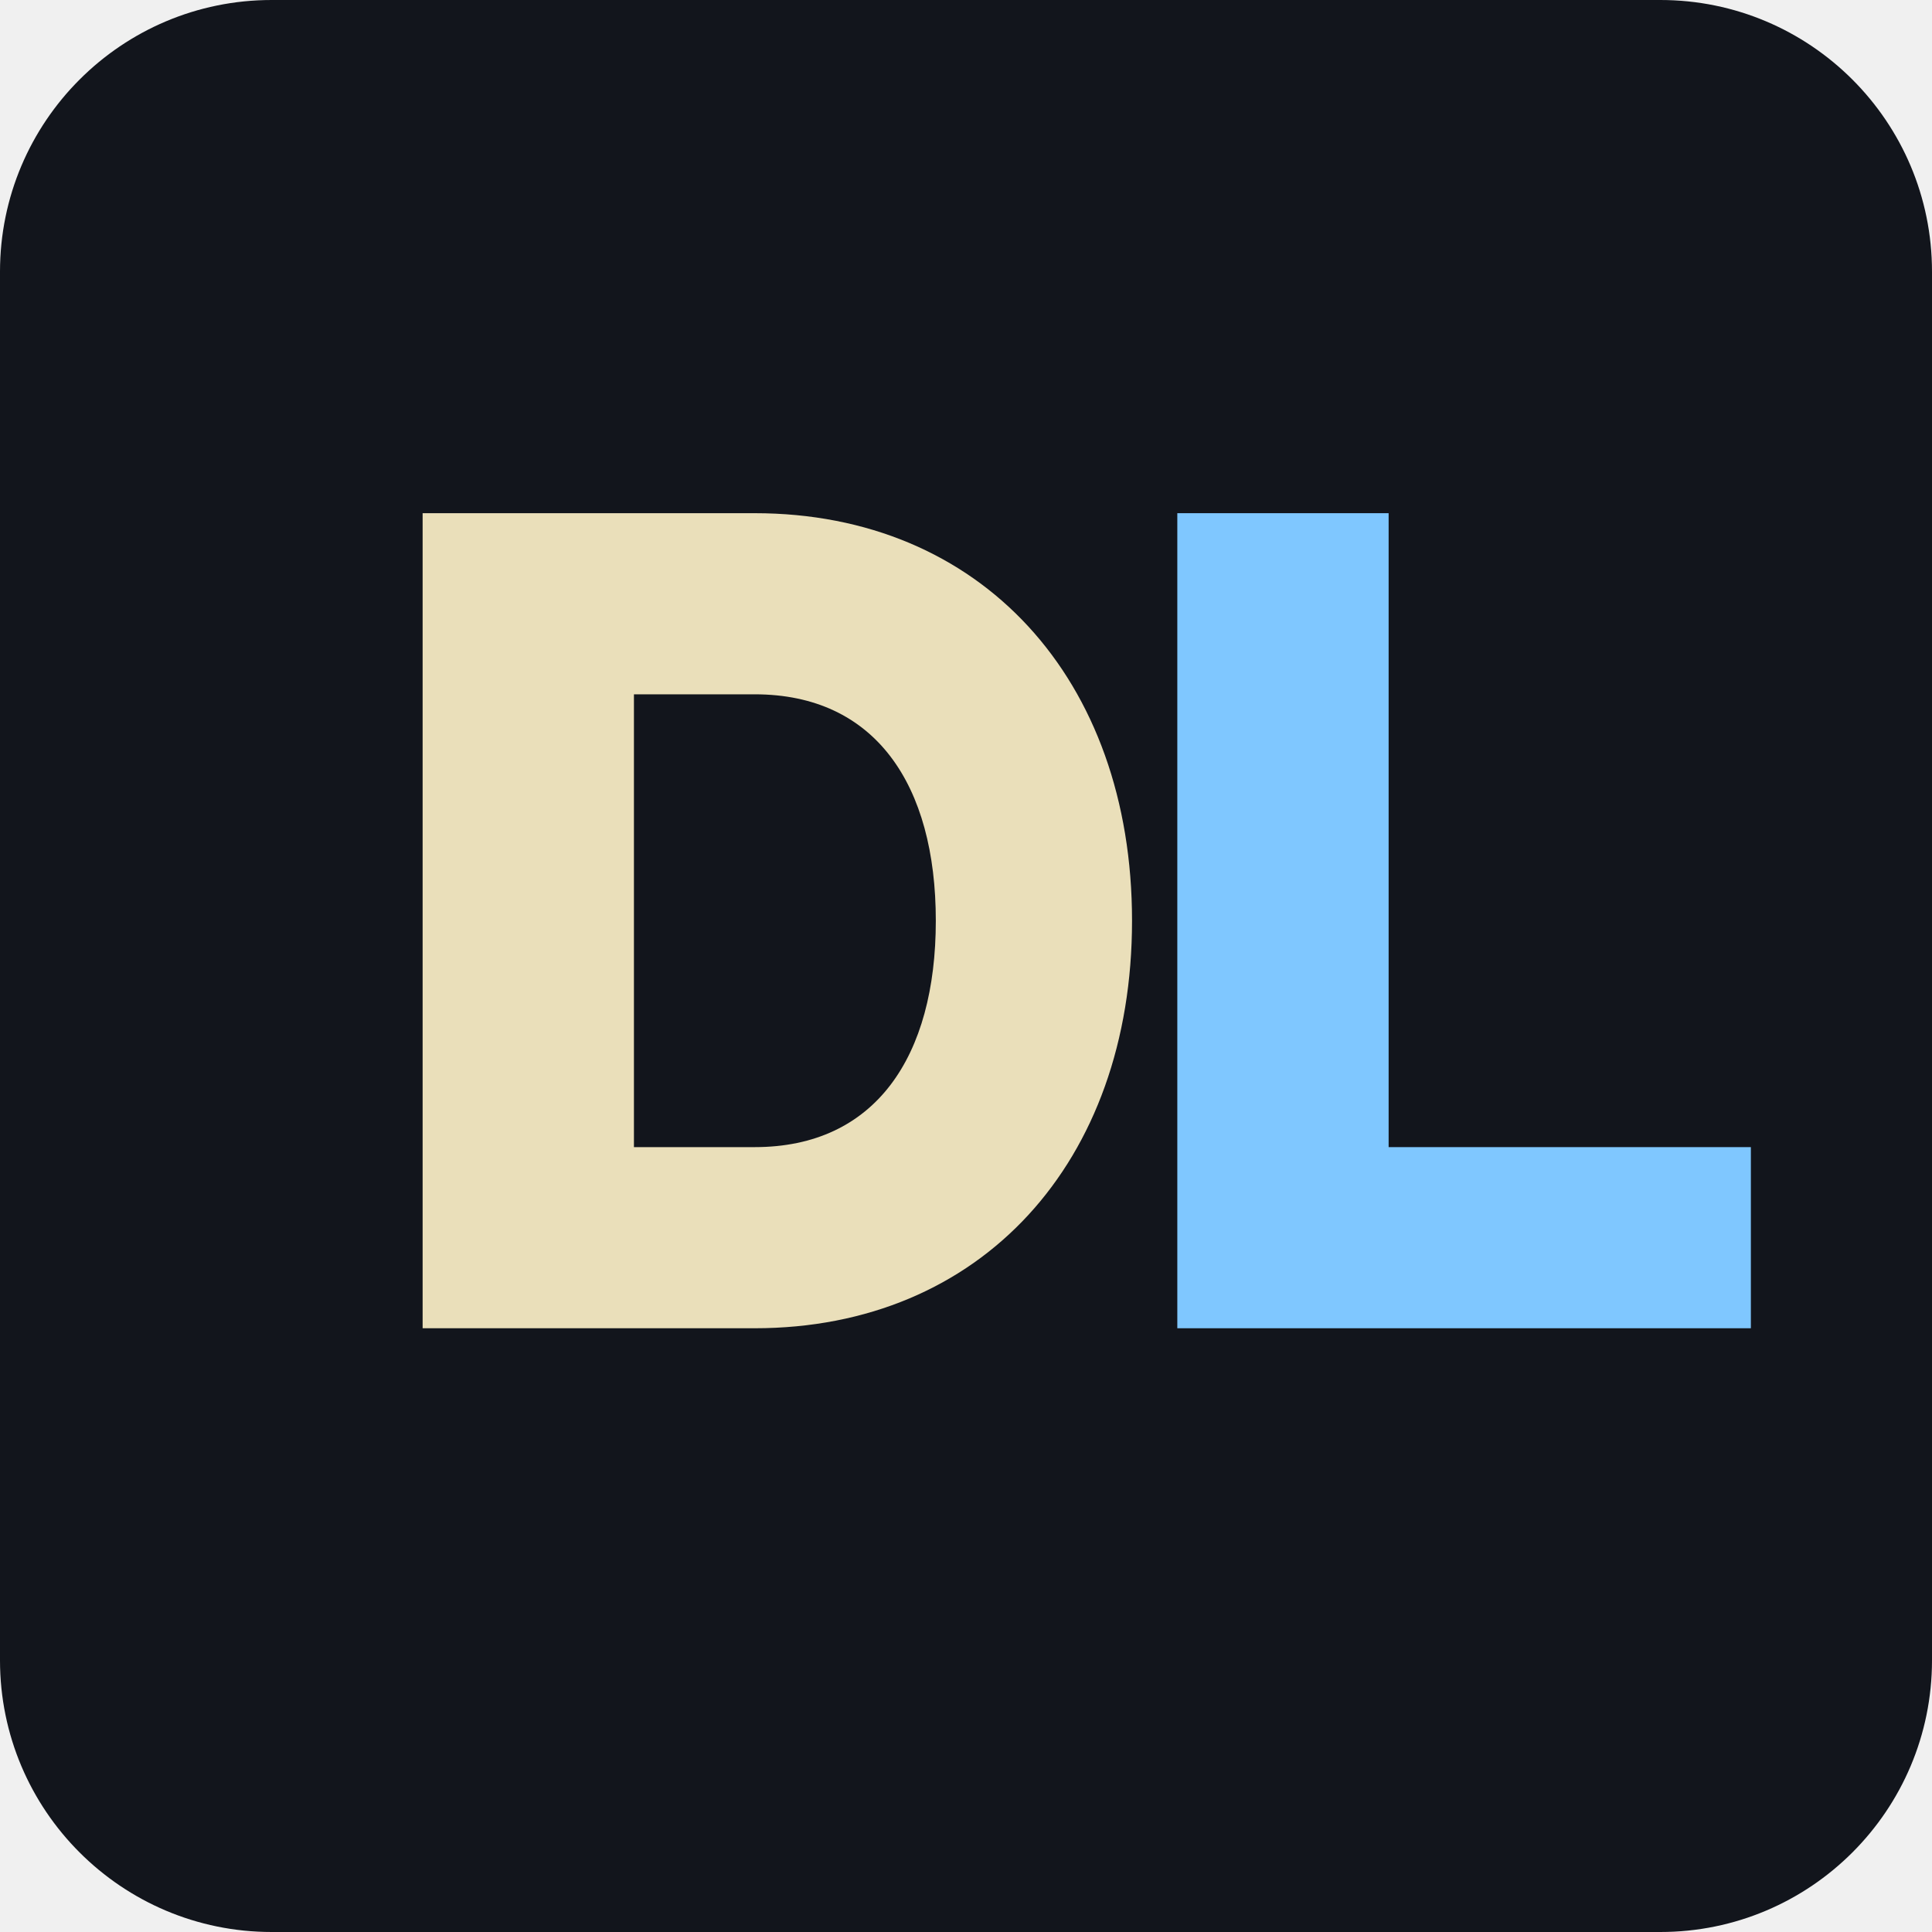
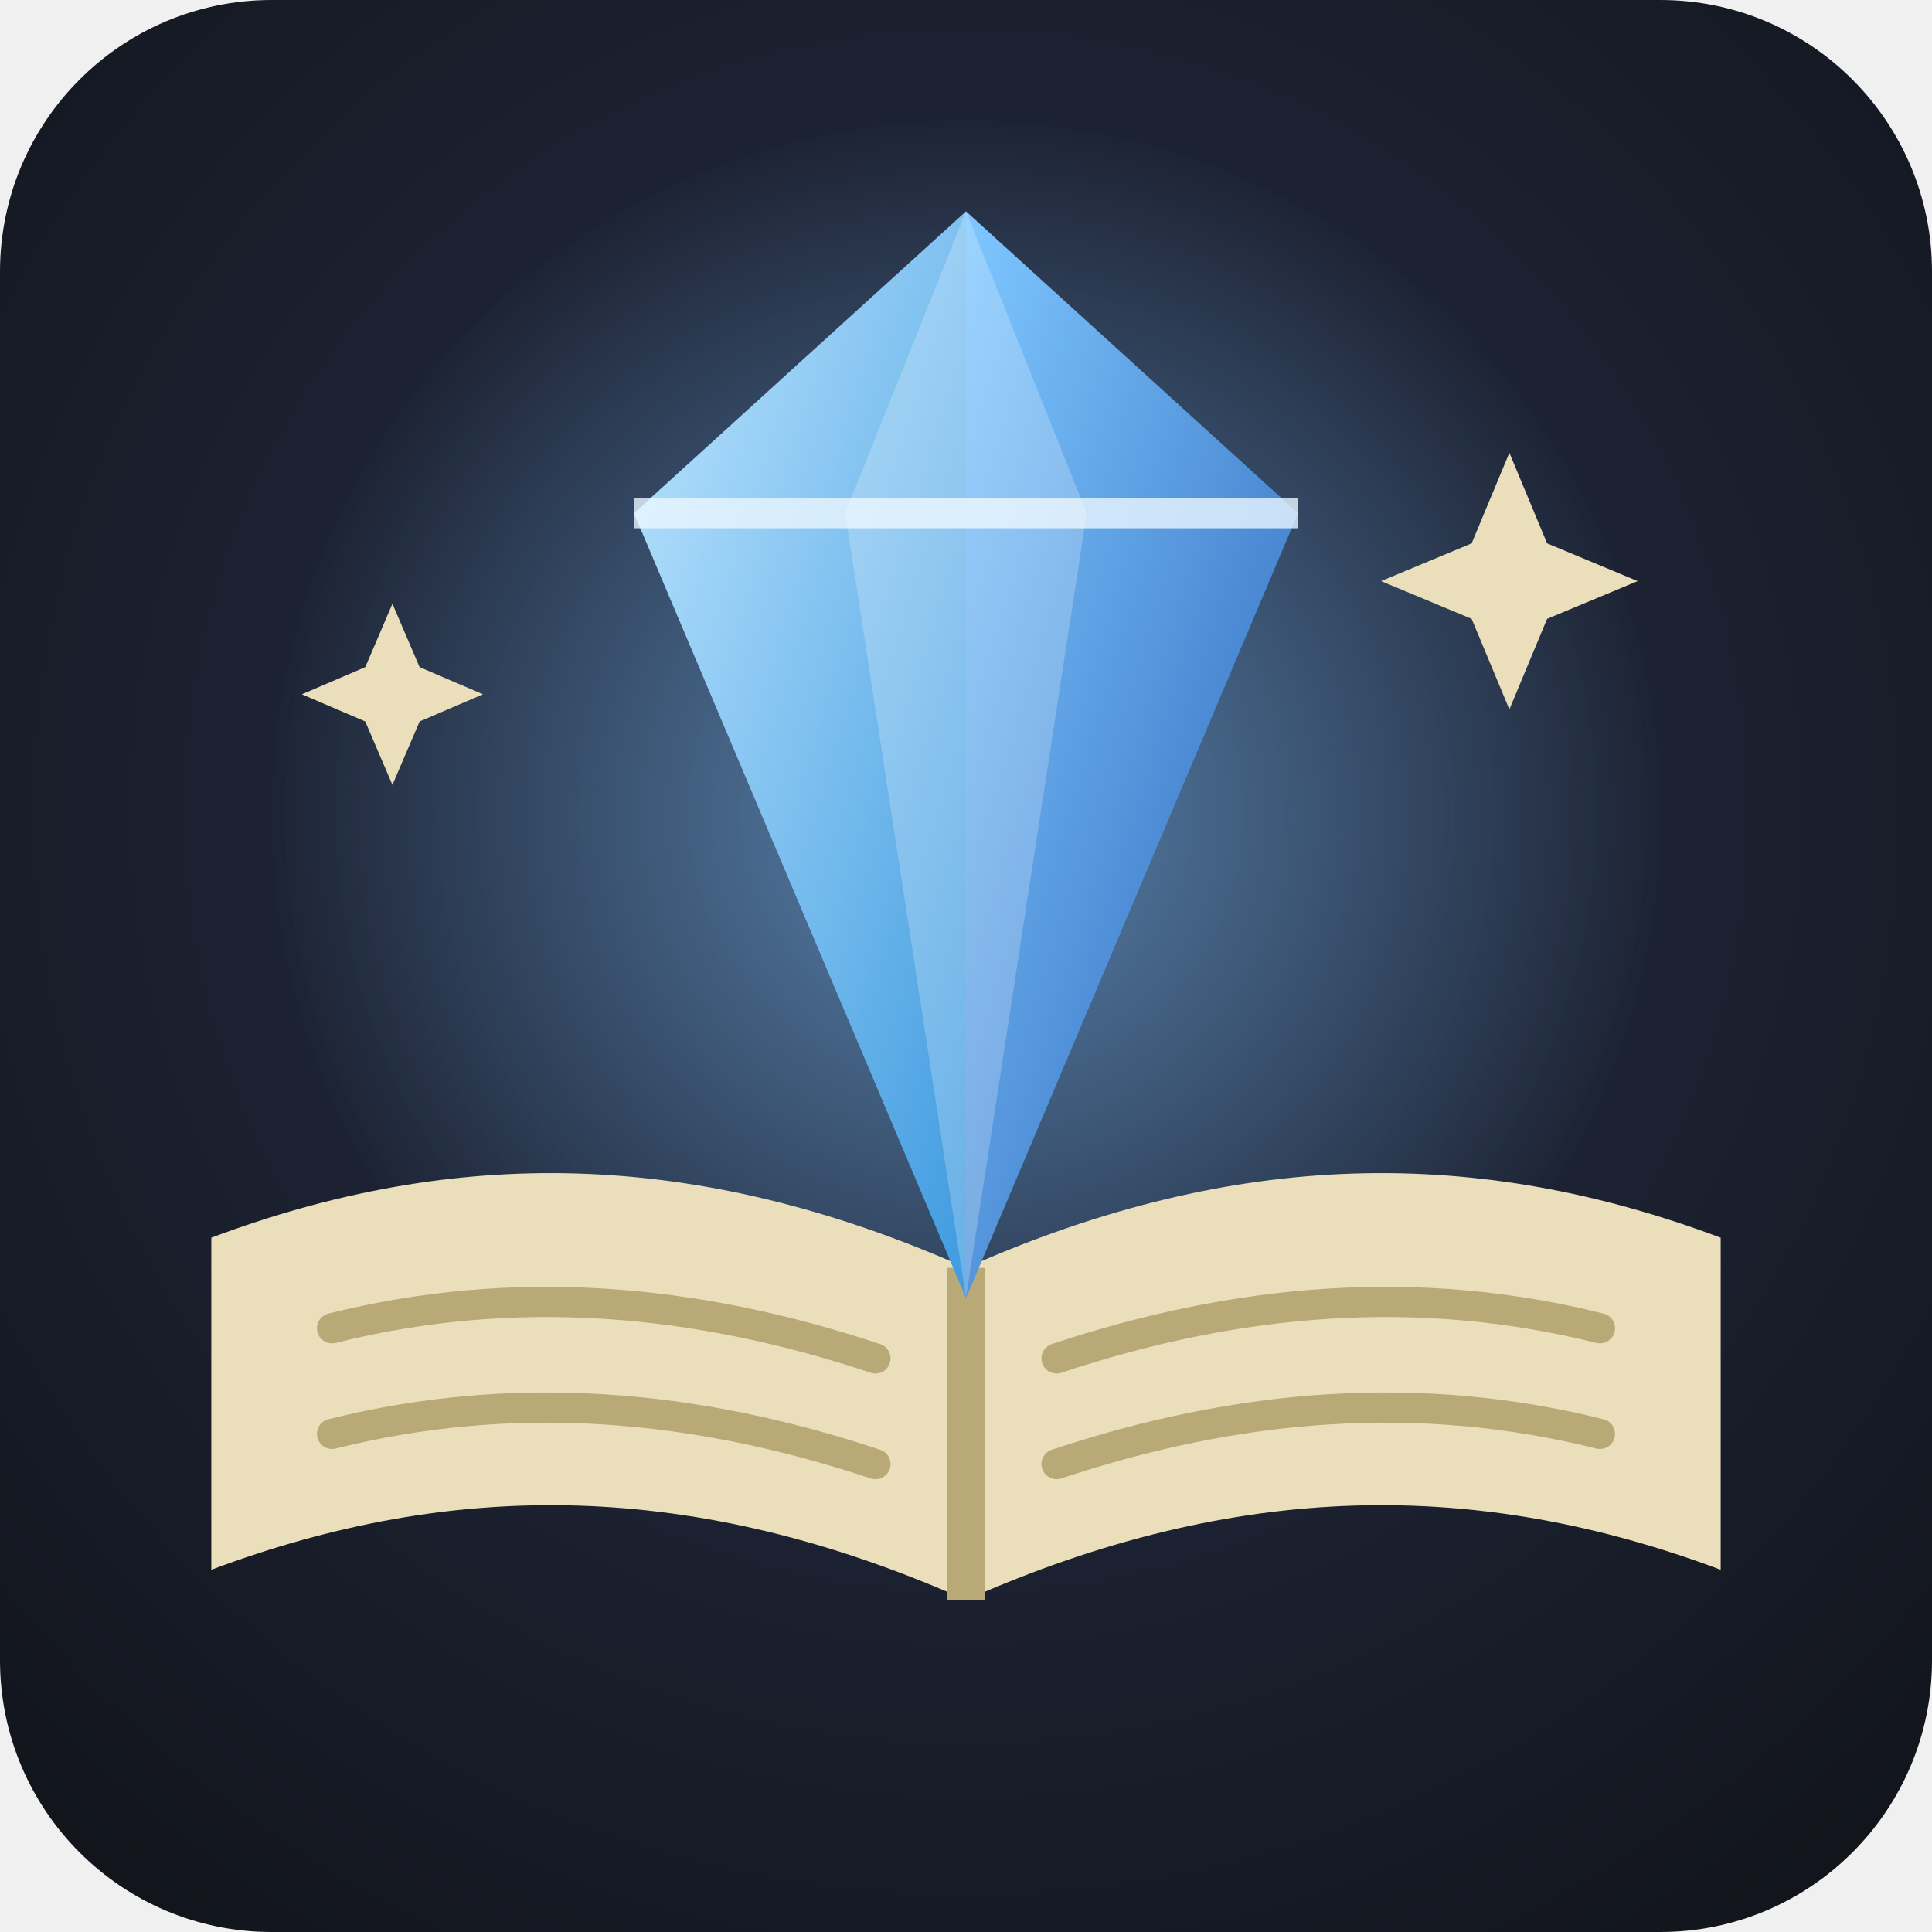
<svg xmlns="http://www.w3.org/2000/svg" width="128" height="128" viewBox="0 0 128 128">
-   <rect width="128" height="128" rx="18" fill="#12151c" />
-   <path d="M28 88V34h22c15 0 25 11 25 27s-10 27-25 27H28zm14-12h8c8 0 12-6 12-15s-4-15-12-15h-8v30z" fill="#eadfba" />
-   <path d="M78 88V34h14v42h24v12H78z" fill="#7fc7ff" />
+   <defs>
+     <radialGradient id="bg" cx="50%" cy="42%" r="70%">
+       <stop offset="0" stop-color="#27304a" />
+       <stop offset="1" stop-color="#12151c" />
+     </radialGradient>
+     <linearGradient id="gemL" x1="0" y1="0" x2="1" y2="1">
+       <stop offset="0" stop-color="#bfe6ff" />
+       <stop offset="1" stop-color="#3f9be0" />
+     </linearGradient>
+     <linearGradient id="gemR" x1="0" y1="0" x2="1" y2="1">
+       <stop offset="0" stop-color="#7fc7ff" />
+       <stop offset="1" stop-color="#2a63b8" />
+     </linearGradient>
+     <radialGradient id="glow" cx="50%" cy="50%" r="50%">
+       <stop offset="0" stop-color="#7fc7ff" stop-opacity="0.55" />
+       <stop offset="1" stop-color="#7fc7ff" stop-opacity="0" />
+     </radialGradient>
+   </defs>
+   <rect width="128" height="128" rx="18" fill="url(#bg)" />
+   <circle cx="64" cy="54" r="46" fill="url(#glow)" />
+   <path d="M14 82c16-6 32-6 50 2 18-8 34-8 50-2v22c-16-6-32-6-50 2-18-8-34-8-50-2z" fill="#eadfba" />
+   <path d="M64 84v22" stroke="#b9a977" stroke-width="2.5" />
+   <path d="M22 88c12-3 24-2 36 2M22 95c12-3 24-2 36 2M106 88c-12-3-24-2-36 2M106 95c-12-3-24-2-36 2" stroke="#b9a977" stroke-width="2" fill="none" stroke-linecap="round" />
+   <path d="M64 14l22 20-22 52z" fill="url(#gemR)" />
+   <path d="M64 14L42 34l22 52z" fill="url(#gemL)" />
+   <path d="M42 34h44" stroke="#eaf6ff" stroke-width="2" stroke-opacity="0.8" />
+   <path d="M64 14l-8 20 8 52 8-52z" fill="#ffffff" fill-opacity="0.22" />
+   <path d="M100 30l2.5 6 6 2.5-6 2.5-2.5 6-2.5-6-6-2.5 6-2.5z" fill="#eadfba" />
+   <path d="M26 40l1.8 4.2 4.2 1.8-4.2 1.8L26 52l-1.8-4.2L20 46l4.2-1.8z" fill="#eadfba" />
</svg>
